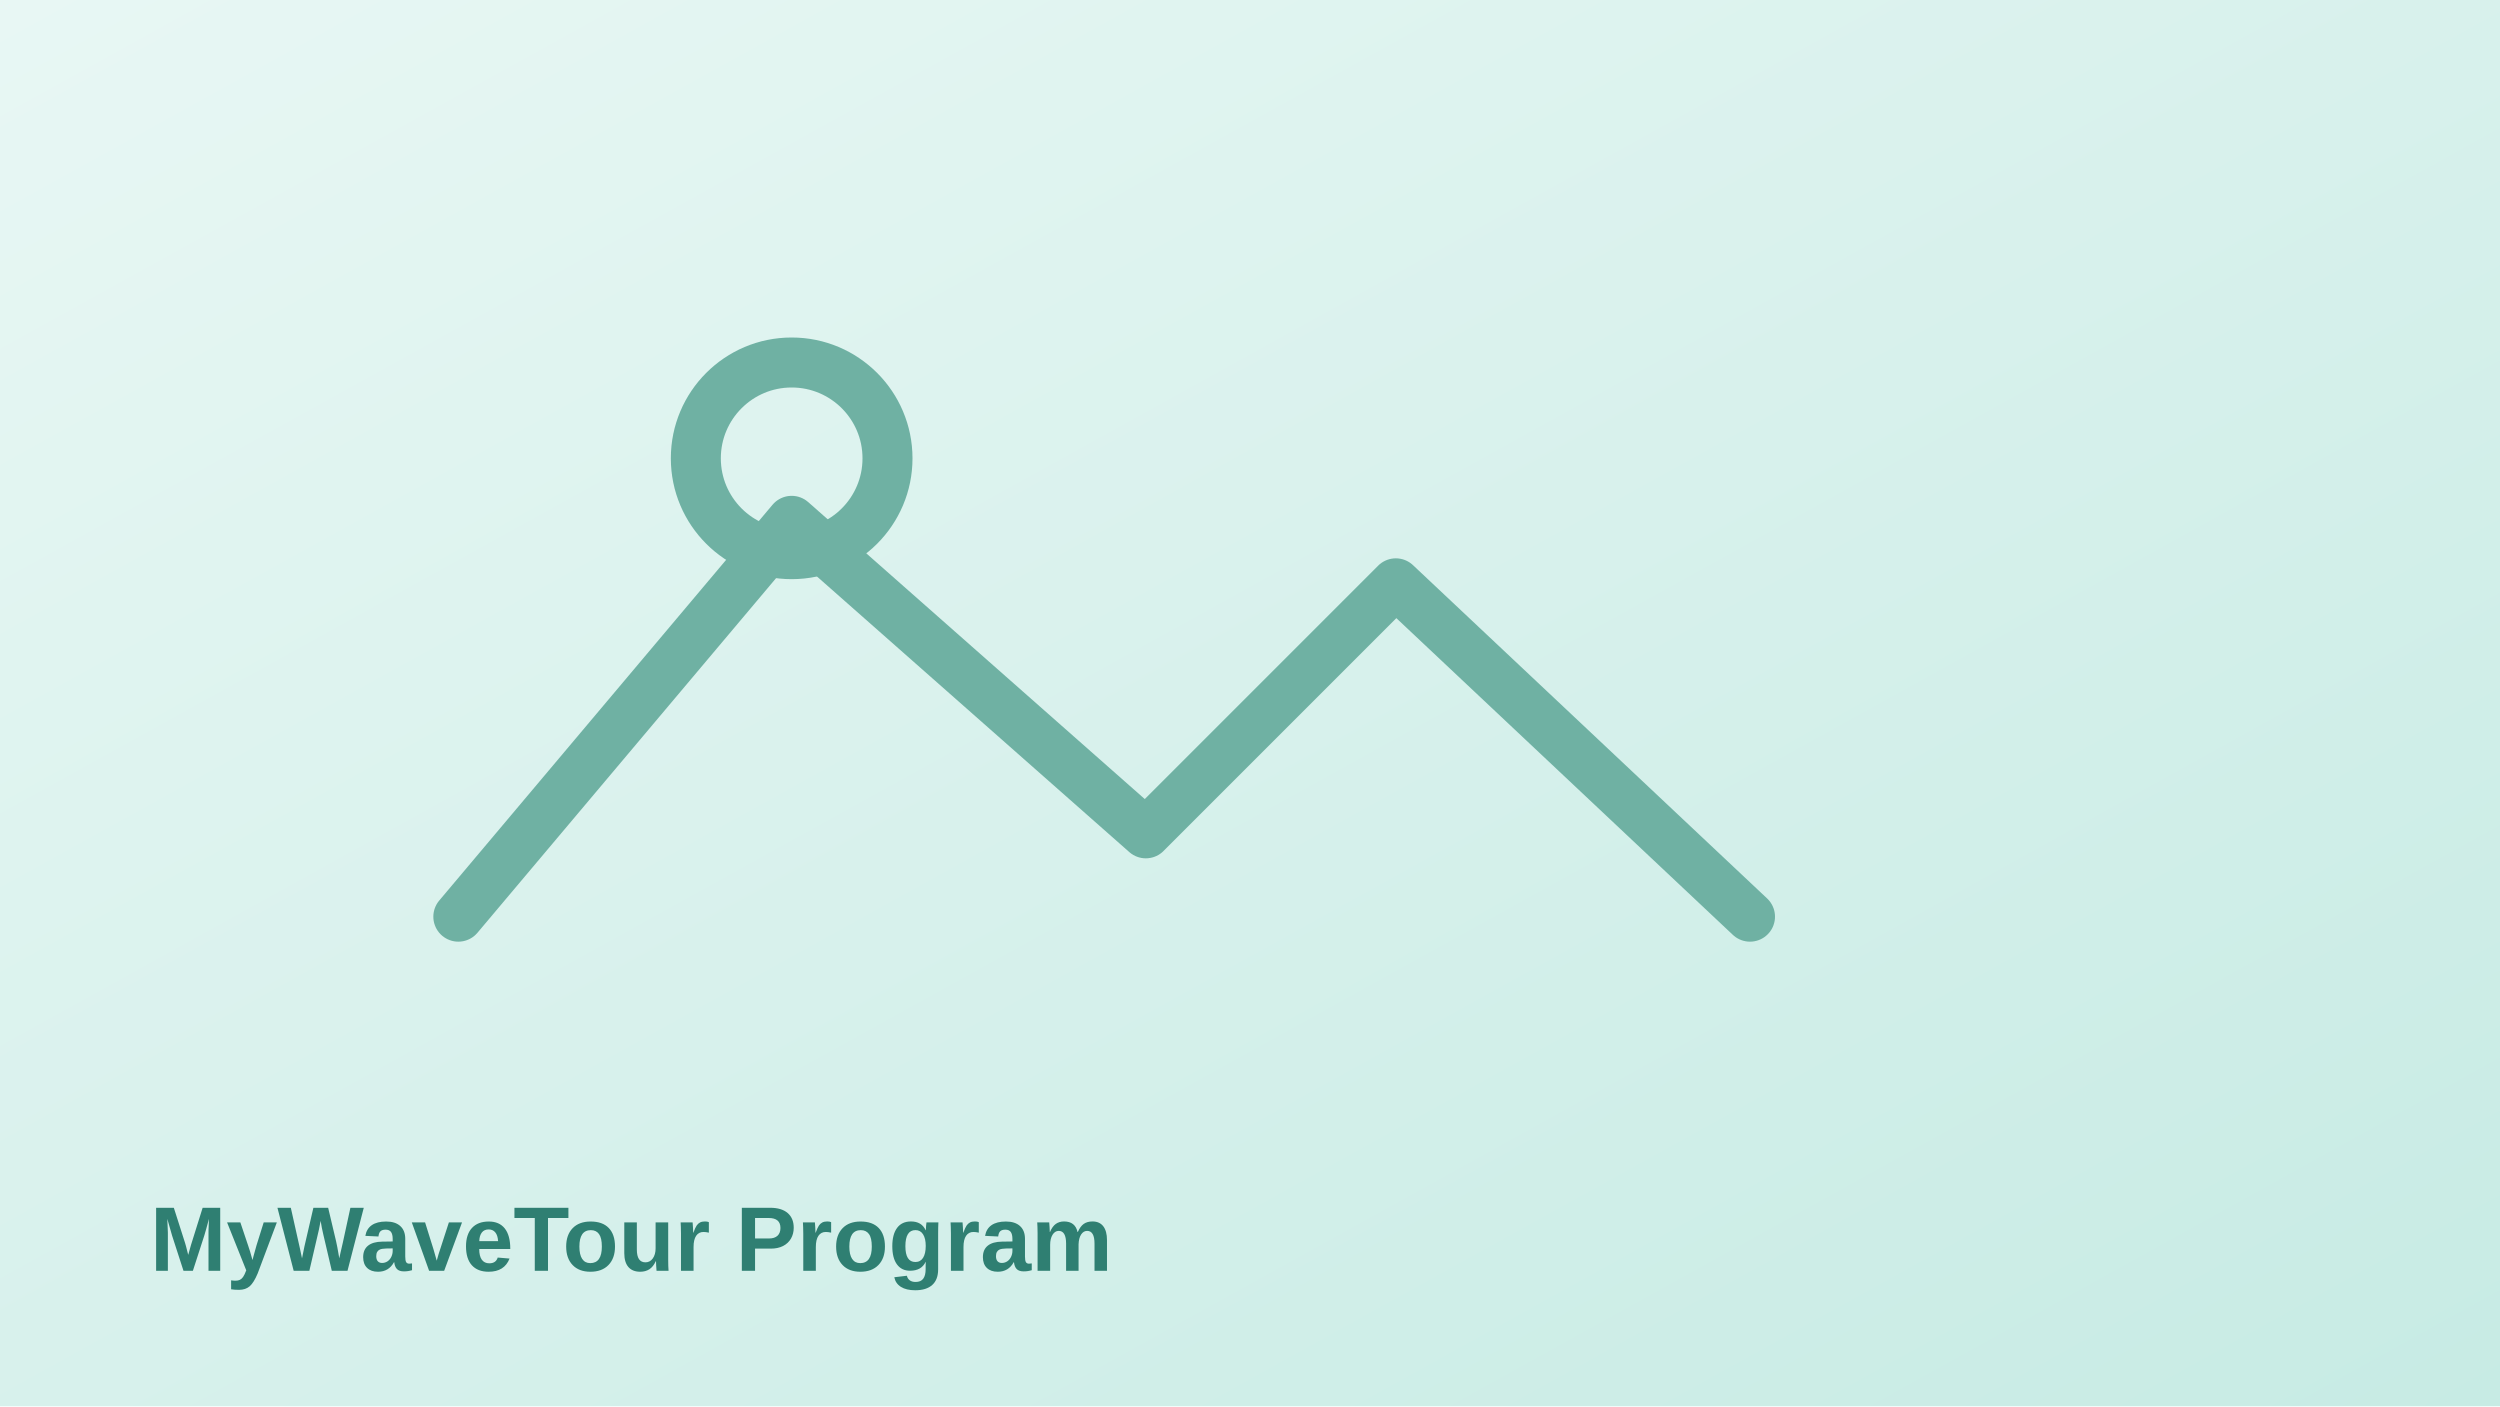
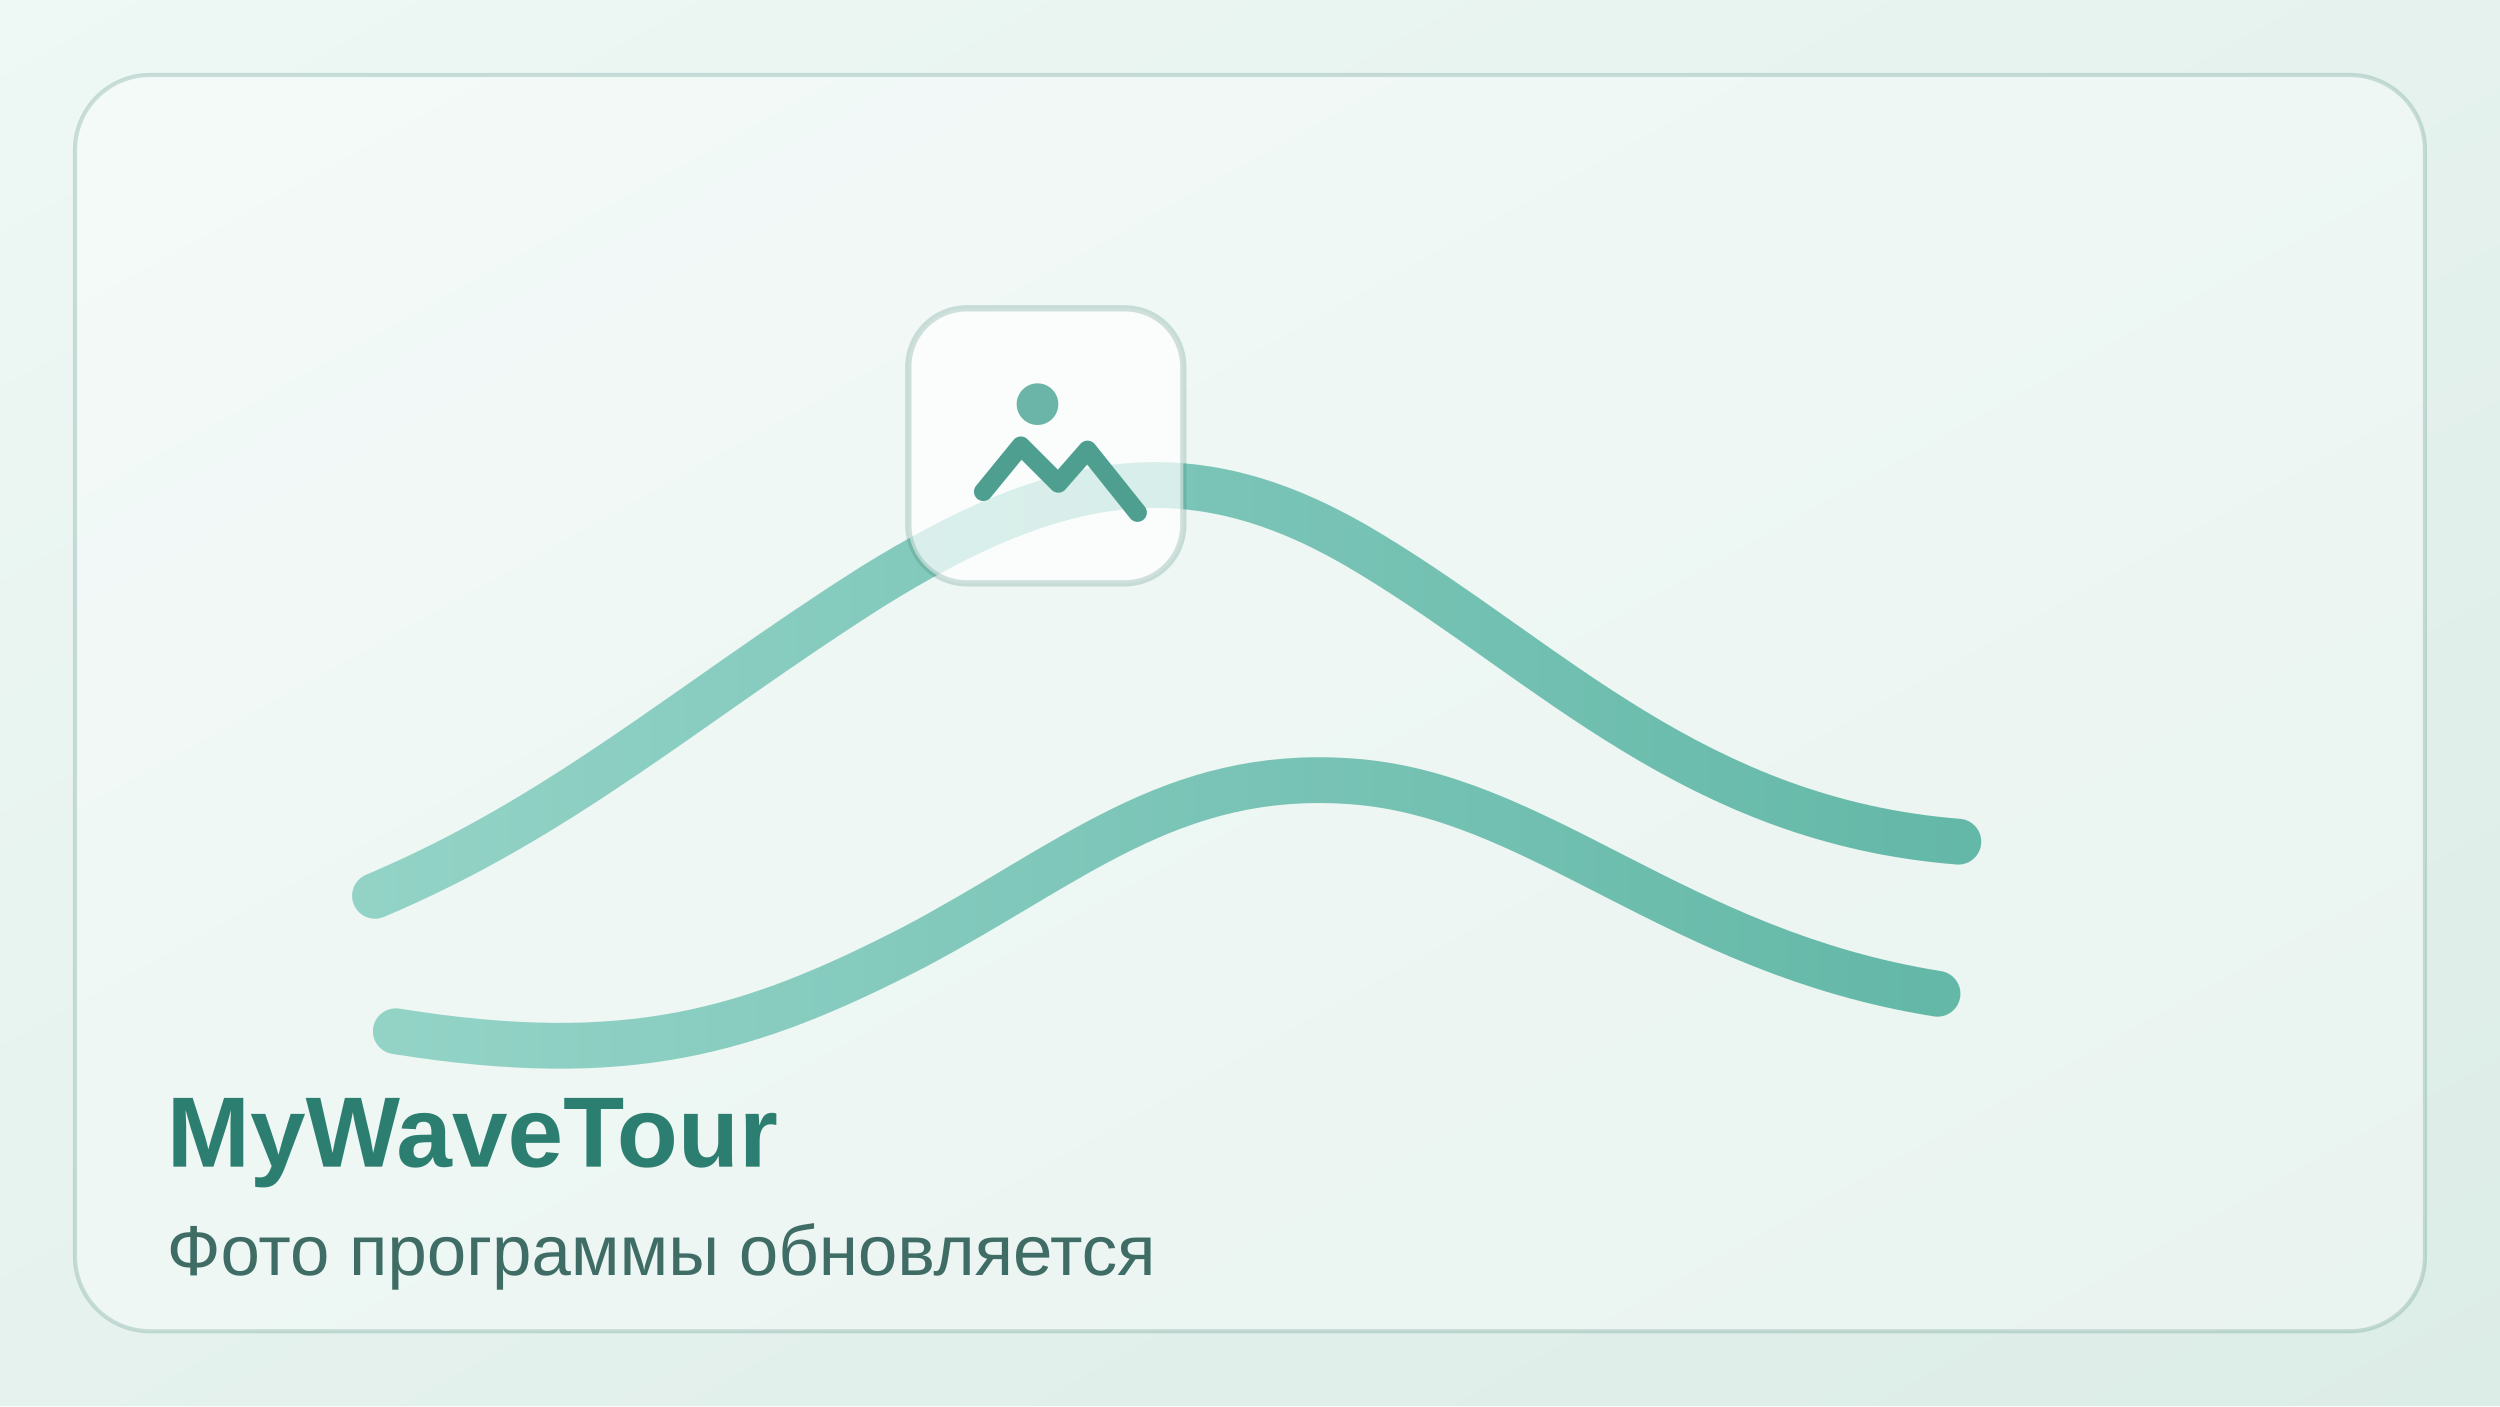
- <svg xmlns="http://www.w3.org/2000/svg" viewBox="0 0 1200 675" role="img" aria-label="Program placeholder">
+ <svg xmlns="http://www.w3.org/2000/svg" viewBox="0 0 1200 675" role="img" aria-label="Фото программы обновляется">
  <defs>
-     <linearGradient id="g" x1="0" x2="1" y1="0" y2="1">
-       <stop offset="0%" stop-color="#e8f7f4" />
-       <stop offset="100%" stop-color="#c7ebe4" />
+     <linearGradient id="bg" x1="0" y1="0" x2="1" y2="1">
+       <stop offset="0%" stop-color="#eef8f5" />
+       <stop offset="100%" stop-color="#dcece6" />
+     </linearGradient>
+     <linearGradient id="wave" x1="0" y1="0" x2="1" y2="0">
+       <stop offset="0%" stop-color="#8fd1c4" />
+       <stop offset="100%" stop-color="#5fb5a5" />
    </linearGradient>
  </defs>
-   <rect width="1200" height="675" fill="url(#g)" />
-   <g fill="none" stroke="#6aaea0" stroke-width="24" stroke-linecap="round" stroke-linejoin="round" opacity="0.95">
-     <path d="M220 440l160-190 170 150 120-120 170 160" />
-     <circle cx="380" cy="220" r="46" />
+   <rect width="1200" height="675" fill="url(#bg)" />
+   <rect x="36" y="36" width="1128" height="603" rx="36" fill="rgba(255,255,255,0.35)" stroke="rgba(53,120,108,0.22)" stroke-width="2" />
+   <g fill="none" stroke="url(#wave)" stroke-width="22" stroke-linecap="round" stroke-linejoin="round" opacity="0.96">
+     <path d="M180 430c90-38 150-92 238-148 90-56 155-68 240-16 86 52 156 128 282 138" />
+     <path d="M190 495c112 18 170 0 248-40 76-40 124-86 210-80 90 6 156 82 282 102" />
  </g>
-   <text x="72" y="610" fill="#2f7f72" font-family="Arial, sans-serif" font-size="44" font-weight="700">
-     MyWaveTour Program
+   <g transform="translate(502 214)">
+     <rect x="-66" y="-66" width="132" height="132" rx="28" fill="rgba(255,255,255,0.7)" stroke="rgba(53,120,108,0.22)" stroke-width="3" />
+     <path d="M-30 22l18-22 18 18 14-16 24 30" stroke="#4f9f91" stroke-width="9" fill="none" stroke-linecap="round" stroke-linejoin="round" />
+     <circle cx="-4" cy="-20" r="10" fill="#6ab5a7" />
+   </g>
+   <text x="80" y="560" fill="#2c7f70" font-family="Arial, sans-serif" font-size="48" font-weight="700">
+     MyWaveTour
+   </text>
+   <text x="80" y="612" fill="#3f6d66" font-family="Arial, sans-serif" font-size="34" font-weight="500">
+     Фото программы обновляется
  </text>
</svg>
